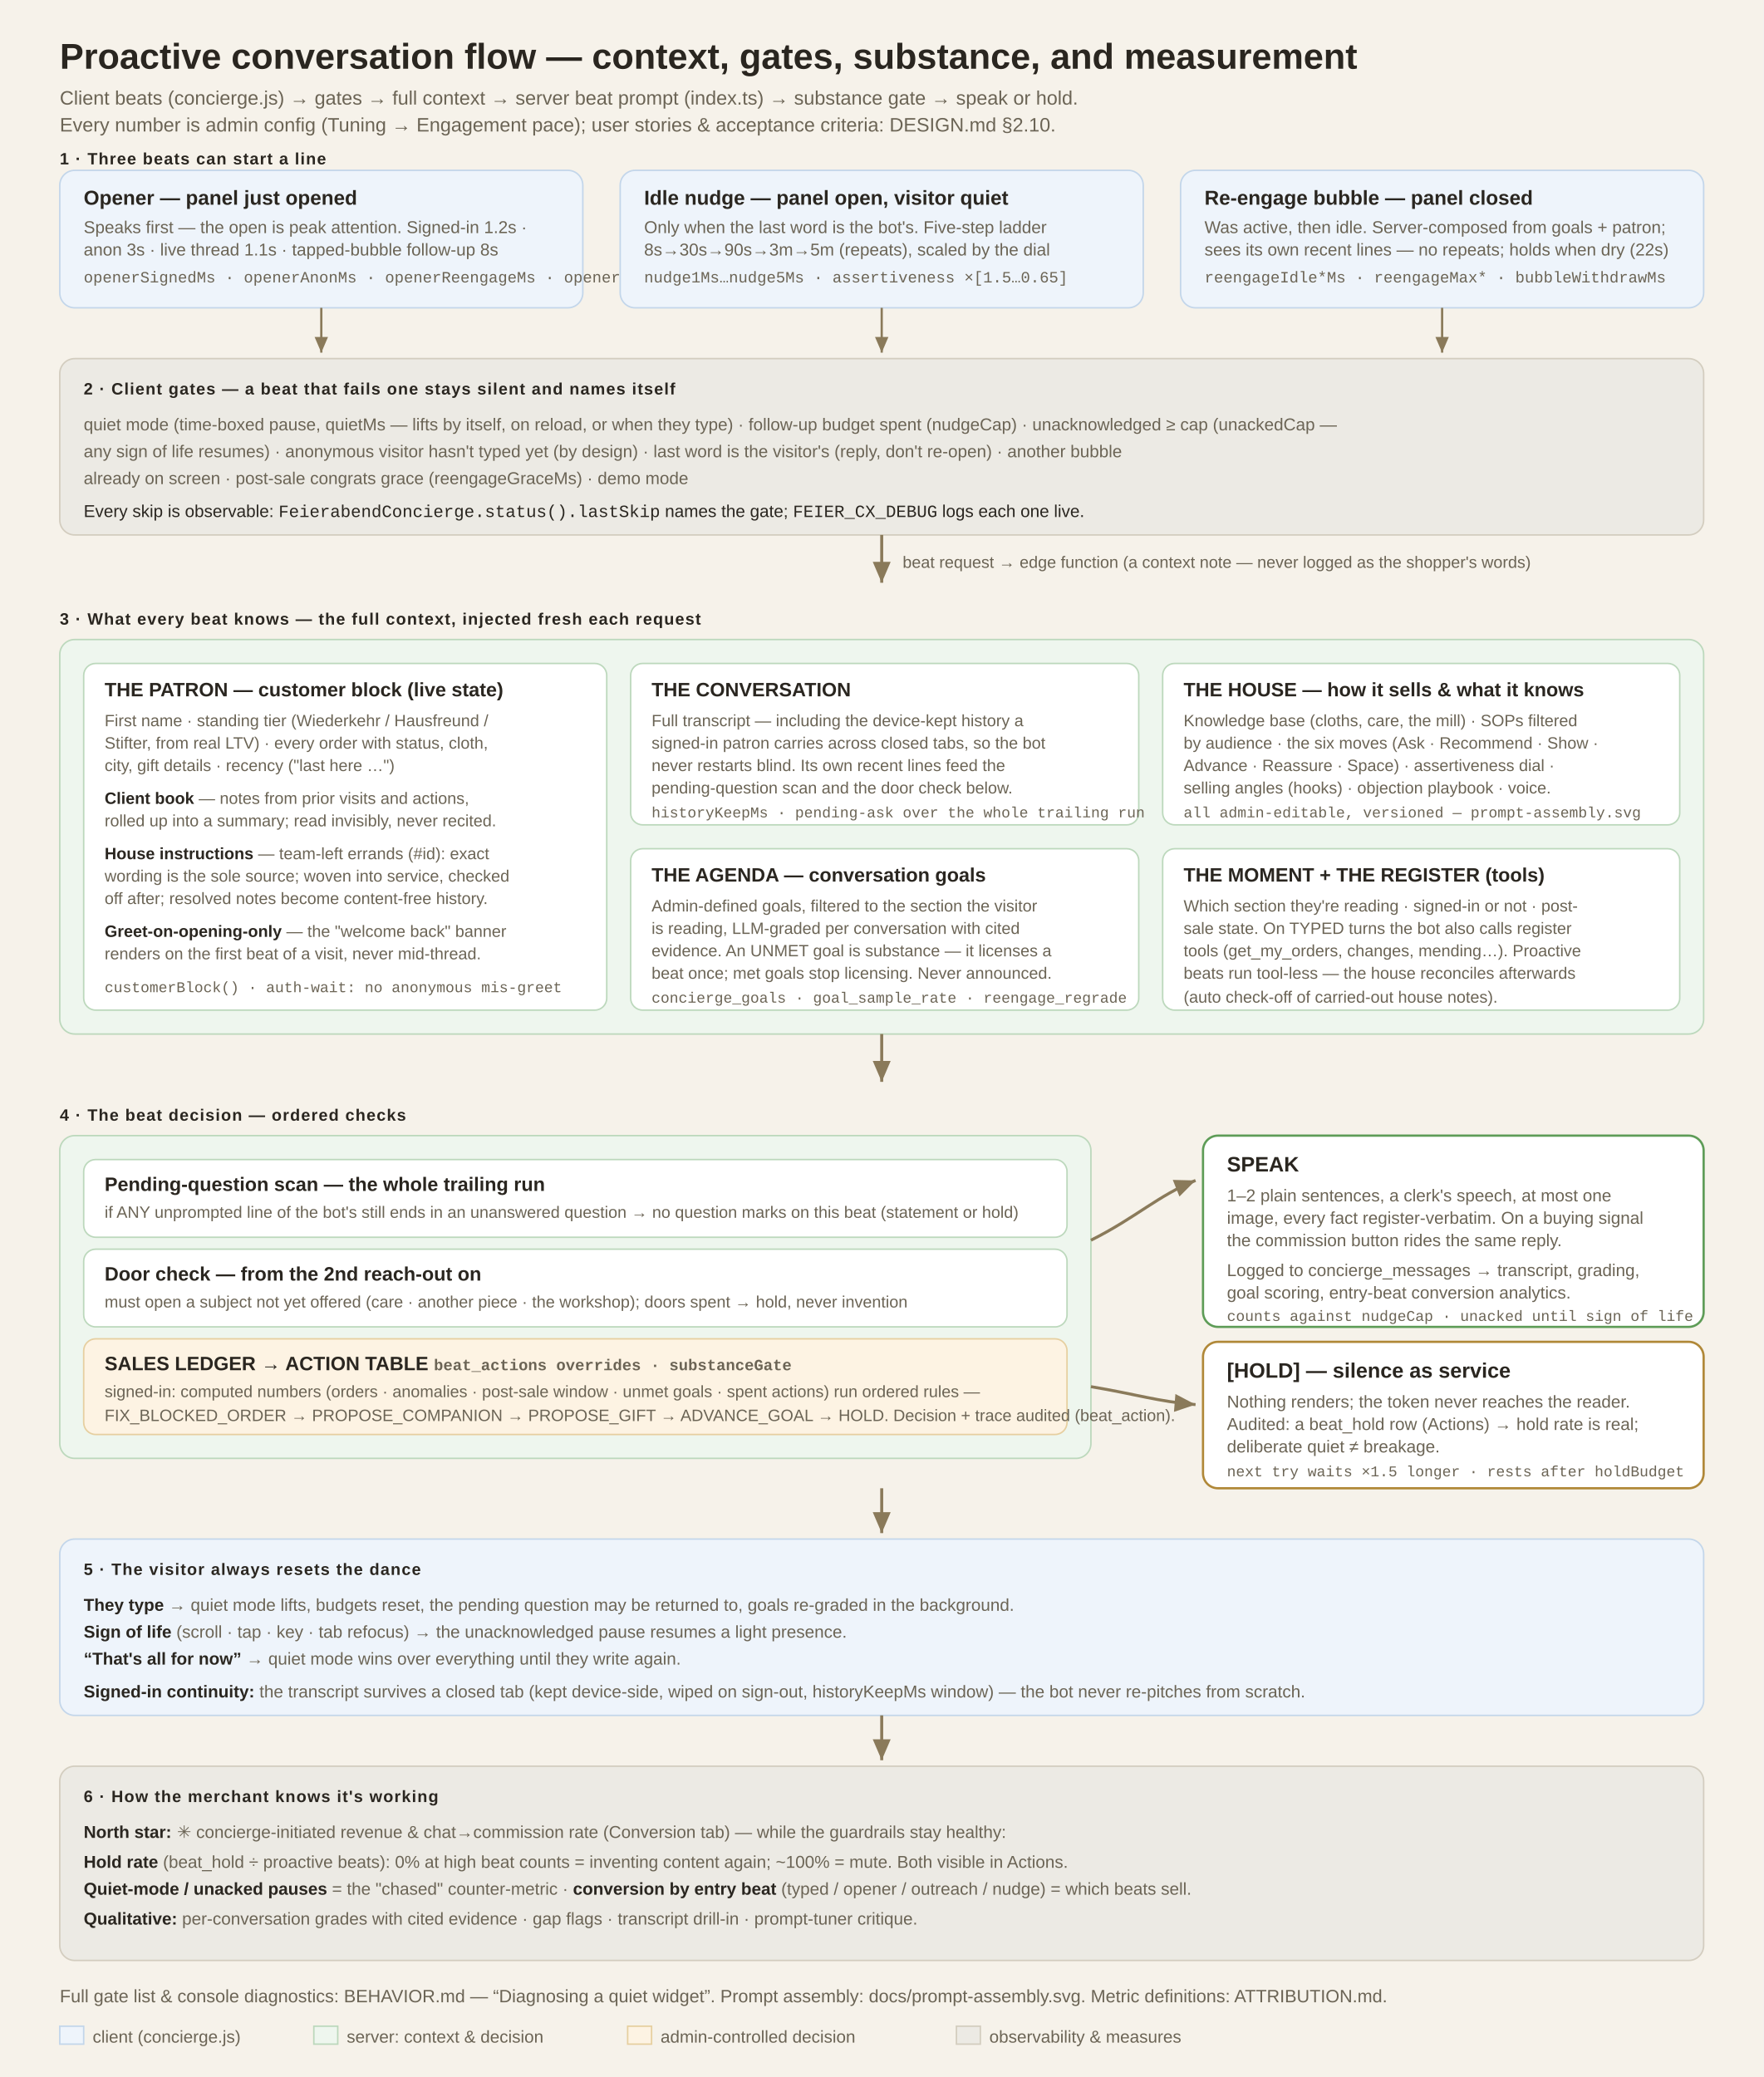
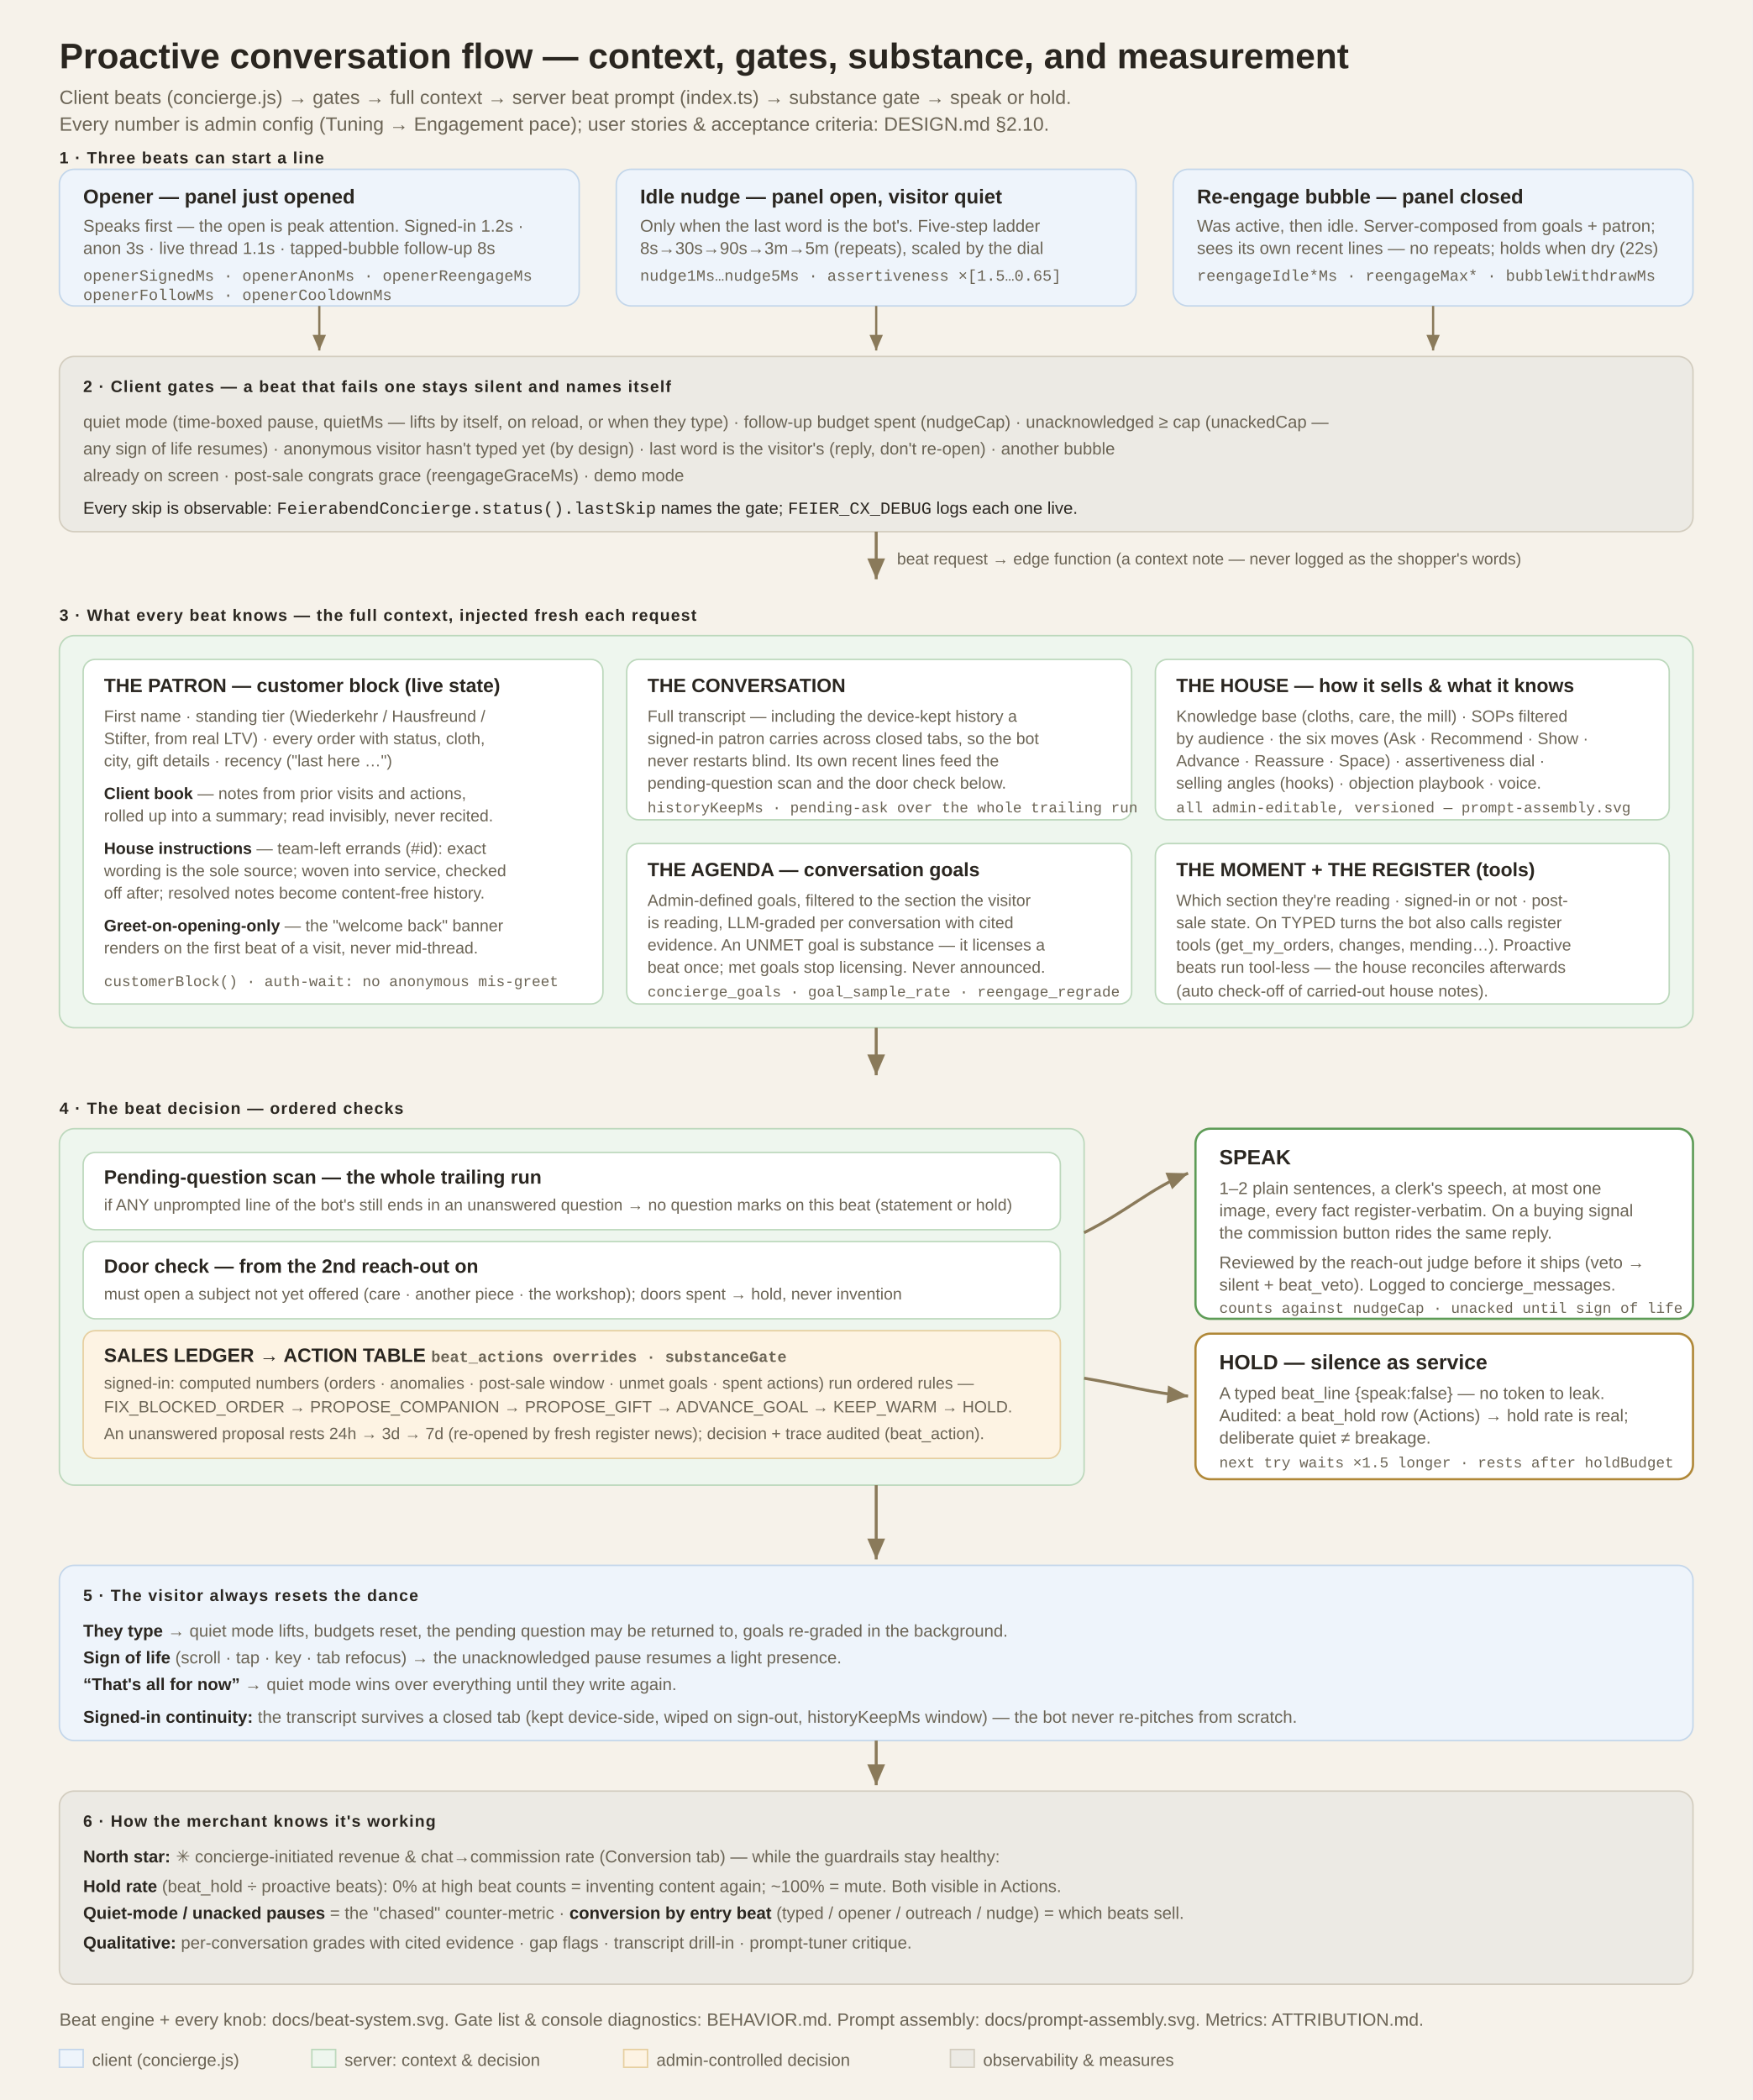
- <svg xmlns="http://www.w3.org/2000/svg" width="1180" height="1390" viewBox="0 0 1180 1390" font-family="'Helvetica Neue',Arial,sans-serif">
+ <svg xmlns="http://www.w3.org/2000/svg" width="1180" height="1414" viewBox="0 0 1180 1414" font-family="'Helvetica Neue',Arial,sans-serif">
  <defs>
    <marker id="arr" markerWidth="9" markerHeight="9" refX="7" refY="3" orient="auto" markerUnits="strokeWidth">
      <path d="M0,0 L7,3 L0,6 Z" fill="#8a7a5a" />
    </marker>
    <style>
      .t{fill:#2a2620}.m{fill:#6b6455}.w{fill:#f7f8f9}
      .h{font-weight:700}
      .cap{font-size:11px;letter-spacing:.06em;text-transform:uppercase}
      .mono{font-family:'IBM Plex Mono','Courier New',monospace}
    </style>
  </defs>
-   <rect width="1180" height="1390" fill="#f6f2ea" />
+   <rect width="1180" height="1414" fill="#f6f2ea" />
  <text x="40" y="46" class="t h" font-size="24">Proactive conversation flow — context, gates, substance, and measurement</text>
  <text x="40" y="70" class="m" font-size="13">Client beats (concierge.js) → gates → full context → server beat prompt (index.ts) → substance gate → speak or hold.</text>
  <text x="40" y="88" class="m" font-size="13">Every number is admin config (Tuning → Engagement pace); user stories &amp; acceptance criteria: DESIGN.md §2.10.</text>
  <text x="40" y="110" class="cap t h">1 · Three beats can start a line</text>
  <rect x="40" y="114" width="350" height="92" rx="10" fill="#eef4fb" stroke="#c3d6ea" />
  <text x="56" y="137" class="t h" font-size="13.5">Opener — panel just opened</text>
  <text x="56" y="156" class="m" font-size="11.5">Speaks first — the open is peak attention. Signed-in 1.2s ·</text>
  <text x="56" y="171" class="m" font-size="11.5">anon 3s · live thread 1.1s · tapped-bubble follow-up 8s</text>
-   <text x="56" y="189" class="m mono" font-size="10.5">openerSignedMs · openerAnonMs · openerReengageMs · openerFollowMs</text>
+   <text x="56" y="189" class="m mono" font-size="10.5">openerSignedMs · openerAnonMs · openerReengageMs</text>
+   <text x="56" y="202" class="m mono" font-size="10.5">openerFollowMs · openerCooldownMs</text>
  <rect x="415" y="114" width="350" height="92" rx="10" fill="#eef4fb" stroke="#c3d6ea" />
  <text x="431" y="137" class="t h" font-size="13.5">Idle nudge — panel open, visitor quiet</text>
  <text x="431" y="156" class="m" font-size="11.5">Only when the last word is the bot's. Five-step ladder</text>
  <text x="431" y="171" class="m" font-size="11.5">8s→30s→90s→3m→5m (repeats), scaled by the dial</text>
  <text x="431" y="189" class="m mono" font-size="10.5">nudge1Ms…nudge5Ms · assertiveness ×[1.5…0.65]</text>
  <rect x="790" y="114" width="350" height="92" rx="10" fill="#eef4fb" stroke="#c3d6ea" />
  <text x="806" y="137" class="t h" font-size="13.5">Re-engage bubble — panel closed</text>
  <text x="806" y="156" class="m" font-size="11.5">Was active, then idle. Server-composed from goals + patron;</text>
  <text x="806" y="171" class="m" font-size="11.5">sees its own recent lines — no repeats; holds when dry (22s)</text>
  <text x="806" y="189" class="m mono" font-size="10.5">reengageIdle*Ms · reengageMax* · bubbleWithdrawMs</text>
  <path d="M215 206 L215 236" stroke="#8a7a5a" stroke-width="1.5" fill="none" marker-end="url(#arr)" />
  <path d="M590 206 L590 236" stroke="#8a7a5a" stroke-width="1.5" fill="none" marker-end="url(#arr)" />
  <path d="M965 206 L965 236" stroke="#8a7a5a" stroke-width="1.5" fill="none" marker-end="url(#arr)" />
  <rect x="40" y="240" width="1100" height="118" rx="10" fill="#eceae4" stroke="#d3cdbf" />
  <text x="56" y="264" class="cap t h">2 · Client gates — a beat that fails one stays silent and names itself</text>
  <g font-size="11.5" class="m">
    <text x="56" y="288">quiet mode (time-boxed pause, quietMs — lifts by itself, on reload, or when they type) · follow-up budget spent (nudgeCap) · unacknowledged ≥ cap (unackedCap —</text>
    <text x="56" y="306">any sign of life resumes) · anonymous visitor hasn't typed yet (by design) · last word is the visitor's (reply, don't re-open) · another bubble</text>
    <text x="56" y="324">already on screen · post-sale congrats grace (reengageGraceMs) · demo mode</text>
  </g>
  <text x="56" y="346" class="t" font-size="11.5">Every skip is observable: <tspan class="mono">FeierabendConcierge.status().lastSkip</tspan> names the gate; <tspan class="mono">FEIER_CX_DEBUG</tspan> logs each one live.</text>
  <path d="M590 358 L590 390" stroke="#8a7a5a" stroke-width="2" fill="none" marker-end="url(#arr)" />
  <text x="604" y="380" class="m" font-size="11">beat request → edge function (a context note — never logged as the shopper's words)</text>
  <text x="40" y="418" class="cap t h">3 · What every beat knows — the full context, injected fresh each request</text>
  <rect x="40" y="428" width="1100" height="264" rx="10" fill="#eef6ee" stroke="#bcd8bc" />
  <rect x="56" y="444" width="350" height="232" rx="8" fill="#ffffff" stroke="#bcd8bc" />
  <text x="70" y="466" class="t h" font-size="13">THE PATRON — customer block (live state)</text>
  <g font-size="11" class="m">
    <text x="70" y="486">First name · standing tier (Wiederkehr / Hausfreund /</text>
    <text x="70" y="501">Stifter, from real LTV) · every order with status, cloth,</text>
    <text x="70" y="516">city, gift details · recency ("last here …")</text>
    <text x="70" y="538">
      <tspan class="t h">Client book</tspan> — notes from prior visits and actions,</text>
    <text x="70" y="553">rolled up into a summary; read invisibly, never recited.</text>
    <text x="70" y="575">
      <tspan class="t h">House instructions</tspan> — team-left errands (#id): exact</text>
    <text x="70" y="590">wording is the sole source; woven into service, checked</text>
    <text x="70" y="605">off after; resolved notes become content-free history.</text>
    <text x="70" y="627">
      <tspan class="t h">Greet-on-opening-only</tspan> — the "welcome back" banner</text>
    <text x="70" y="642">renders on the first beat of a visit, never mid-thread.</text>
    <text x="70" y="664" class="mono" font-size="10">customerBlock() · auth-wait: no anonymous mis-greet</text>
  </g>
  <rect x="422" y="444" width="340" height="108" rx="8" fill="#ffffff" stroke="#bcd8bc" />
  <text x="436" y="466" class="t h" font-size="13">THE CONVERSATION</text>
  <g font-size="11" class="m">
    <text x="436" y="486">Full transcript — including the device-kept history a</text>
    <text x="436" y="501">signed-in patron carries across closed tabs, so the bot</text>
    <text x="436" y="516">never restarts blind. Its own recent lines feed the</text>
    <text x="436" y="531">pending-question scan and the door check below.</text>
    <text x="436" y="547" class="mono" font-size="10">historyKeepMs · pending-ask over the whole trailing run</text>
  </g>
  <rect x="422" y="568" width="340" height="108" rx="8" fill="#ffffff" stroke="#bcd8bc" />
  <text x="436" y="590" class="t h" font-size="13">THE AGENDA — conversation goals</text>
  <g font-size="11" class="m">
    <text x="436" y="610">Admin-defined goals, filtered to the section the visitor</text>
    <text x="436" y="625">is reading, LLM-graded per conversation with cited</text>
    <text x="436" y="640">evidence. An UNMET goal is substance — it licenses a</text>
    <text x="436" y="655">beat once; met goals stop licensing. Never announced.</text>
    <text x="436" y="671" class="mono" font-size="10">concierge_goals · goal_sample_rate · reengage_regrade</text>
  </g>
  <rect x="778" y="444" width="346" height="108" rx="8" fill="#ffffff" stroke="#bcd8bc" />
  <text x="792" y="466" class="t h" font-size="13">THE HOUSE — how it sells &amp; what it knows</text>
  <g font-size="11" class="m">
    <text x="792" y="486">Knowledge base (cloths, care, the mill) · SOPs filtered</text>
    <text x="792" y="501">by audience · the six moves (Ask · Recommend · Show ·</text>
    <text x="792" y="516">Advance · Reassure · Space) · assertiveness dial ·</text>
    <text x="792" y="531">selling angles (hooks) · objection playbook · voice.</text>
    <text x="792" y="547" class="mono" font-size="10">all admin-editable, versioned — prompt-assembly.svg</text>
  </g>
  <rect x="778" y="568" width="346" height="108" rx="8" fill="#ffffff" stroke="#bcd8bc" />
  <text x="792" y="590" class="t h" font-size="13">THE MOMENT + THE REGISTER (tools)</text>
  <g font-size="11" class="m">
    <text x="792" y="610">Which section they're reading · signed-in or not · post-</text>
    <text x="792" y="625">sale state. On TYPED turns the bot also calls register</text>
    <text x="792" y="640">tools (get_my_orders, changes, mending…). Proactive</text>
    <text x="792" y="655">beats run tool-less — the house reconciles afterwards</text>
    <text x="792" y="671">(auto check-off of carried-out house notes).</text>
  </g>
  <path d="M590 692 L590 724" stroke="#8a7a5a" stroke-width="2" fill="none" marker-end="url(#arr)" />
  <text x="40" y="750" class="cap t h">4 · The beat decision — ordered checks</text>
-   <rect x="40" y="760" width="690" height="216" rx="10" fill="#eef6ee" stroke="#bcd8bc" />
+   <rect x="40" y="760" width="690" height="240" rx="10" fill="#eef6ee" stroke="#bcd8bc" />
  <rect x="56" y="776" width="658" height="52" rx="8" fill="#ffffff" stroke="#bcd8bc" />
  <text x="70" y="797" class="t h" font-size="13">Pending-question scan — the whole trailing run</text>
  <text x="70" y="815" class="m" font-size="11">if ANY unprompted line of the bot's still ends in an unanswered question → no question marks on this beat (statement or hold)</text>
  <rect x="56" y="836" width="658" height="52" rx="8" fill="#ffffff" stroke="#bcd8bc" />
  <text x="70" y="857" class="t h" font-size="13">Door check — from the 2nd reach-out on</text>
  <text x="70" y="875" class="m" font-size="11">must open a subject not yet offered (care · another piece · the workshop); doors spent → hold, never invention</text>
-   <rect x="56" y="896" width="658" height="64" rx="8" fill="#fdf3e3" stroke="#e6cfa0" />
+   <rect x="56" y="896" width="658" height="86" rx="8" fill="#fdf3e3" stroke="#e6cfa0" />
  <text x="70" y="917" class="t h" font-size="13">SALES LEDGER → ACTION TABLE  <tspan class="m mono" font-size="10.5">beat_actions overrides · substanceGate</tspan>
  </text>
  <text x="70" y="935" class="m" font-size="11">signed-in: computed numbers (orders · anomalies · post-sale window · unmet goals · spent actions) run ordered rules —</text>
-   <text x="70" y="951" class="m" font-size="11">FIX_BLOCKED_ORDER → PROPOSE_COMPANION → PROPOSE_GIFT → ADVANCE_GOAL → HOLD. Decision + trace audited (beat_action).</text>
+   <text x="70" y="951" class="m" font-size="11">FIX_BLOCKED_ORDER → PROPOSE_COMPANION → PROPOSE_GIFT → ADVANCE_GOAL → KEEP_WARM → HOLD.</text>
+   <text x="70" y="969" class="m" font-size="11">An unanswered proposal rests 24h → 3d → 7d (re-opened by fresh register news); decision + trace audited (beat_action).</text>
  <path d="M730 830 C 760 815, 775 800, 800 790" stroke="#8a7a5a" stroke-width="2" fill="none" marker-end="url(#arr)" />
  <path d="M730 928 C 760 933, 775 938, 800 940" stroke="#8a7a5a" stroke-width="2" fill="none" marker-end="url(#arr)" />
  <rect x="805" y="760" width="335" height="128" rx="10" fill="#ffffff" stroke="#5E9C57" stroke-width="1.5" />
  <text x="821" y="784" class="t h" font-size="14">SPEAK</text>
  <text x="821" y="804" class="m" font-size="11.5">1–2 plain sentences, a clerk's speech, at most one</text>
  <text x="821" y="819" class="m" font-size="11.5">image, every fact register-verbatim. On a buying signal</text>
  <text x="821" y="834" class="m" font-size="11.5">the commission button rides the same reply.</text>
-   <text x="821" y="854" class="m" font-size="11.5">Logged to concierge_messages → transcript, grading,</text>
-   <text x="821" y="869" class="m" font-size="11.5">goal scoring, entry-beat conversion analytics.</text>
+   <text x="821" y="854" class="m" font-size="11.5">Reviewed by the reach-out judge before it ships (veto →</text>
+   <text x="821" y="869" class="m" font-size="11.5">silent + beat_veto). Logged to concierge_messages.</text>
  <text x="821" y="884" class="m mono" font-size="10">counts against nudgeCap · unacked until sign of life</text>
  <rect x="805" y="898" width="335" height="98" rx="10" fill="#ffffff" stroke="#B08838" stroke-width="1.5" />
-   <text x="821" y="922" class="t h" font-size="14">[HOLD] — silence as service</text>
-   <text x="821" y="942" class="m" font-size="11.5">Nothing renders; the token never reaches the reader.</text>
+   <text x="821" y="922" class="t h" font-size="14">HOLD — silence as service</text>
+   <text x="821" y="942" class="m" font-size="11.5">A typed beat_line {speak:false} — no token to leak.</text>
  <text x="821" y="957" class="m" font-size="11.5">Audited: a beat_hold row (Actions) → hold rate is real;</text>
  <text x="821" y="972" class="m" font-size="11.5">deliberate quiet ≠ breakage.</text>
  <text x="821" y="988" class="m mono" font-size="10">next try waits ×1.5 longer · rests after holdBudget</text>
-   <path d="M590 996 L590 1026" stroke="#8a7a5a" stroke-width="2" fill="none" marker-end="url(#arr)" />
-   <rect x="40" y="1030" width="1100" height="118" rx="10" fill="#eef4fb" stroke="#c3d6ea" />
-   <text x="56" y="1054" class="cap t h">5 · The visitor always resets the dance</text>
+   <path d="M590 1000 L590 1050" stroke="#8a7a5a" stroke-width="2" fill="none" marker-end="url(#arr)" />
+   <rect x="40" y="1054" width="1100" height="118" rx="10" fill="#eef4fb" stroke="#c3d6ea" />
+   <text x="56" y="1078" class="cap t h">5 · The visitor always resets the dance</text>
  <g font-size="11.5" class="m">
-     <text x="56" y="1078">
+     <text x="56" y="1102">
      <tspan class="t h">They type</tspan> → quiet mode lifts, budgets reset, the pending question may be returned to, goals re-graded in the background.</text>
-     <text x="56" y="1096">
+     <text x="56" y="1120">
      <tspan class="t h">Sign of life</tspan> (scroll · tap · key · tab refocus) → the unacknowledged pause resumes a light presence.</text>
-     <text x="56" y="1114">
+     <text x="56" y="1138">
      <tspan class="t h">“That's all for now”</tspan> → quiet mode wins over everything until they write again.</text>
-     <text x="56" y="1136">
+     <text x="56" y="1160">
      <tspan class="t h">Signed-in continuity:</tspan> the transcript survives a closed tab (kept device-side, wiped on sign-out, historyKeepMs window) — the bot never re-pitches from scratch.</text>
  </g>
-   <path d="M590 1148 L590 1178" stroke="#8a7a5a" stroke-width="2" fill="none" marker-end="url(#arr)" />
-   <rect x="40" y="1182" width="1100" height="130" rx="10" fill="#eceae4" stroke="#d3cdbf" />
-   <text x="56" y="1206" class="cap t h">6 · How the merchant knows it's working</text>
+   <path d="M590 1172 L590 1202" stroke="#8a7a5a" stroke-width="2" fill="none" marker-end="url(#arr)" />
+   <rect x="40" y="1206" width="1100" height="130" rx="10" fill="#eceae4" stroke="#d3cdbf" />
+   <text x="56" y="1230" class="cap t h">6 · How the merchant knows it's working</text>
  <g font-size="11.5" class="m">
-     <text x="56" y="1230">
+     <text x="56" y="1254">
      <tspan class="t h">North star:</tspan> ✳ concierge-initiated revenue &amp; chat→commission rate (Conversion tab) — while the guardrails stay healthy:</text>
-     <text x="56" y="1250">
+     <text x="56" y="1274">
      <tspan class="t h">Hold rate</tspan> (beat_hold ÷ proactive beats): 0% at high beat counts = inventing content again; ~100% = mute. Both visible in Actions.</text>
-     <text x="56" y="1268">
+     <text x="56" y="1292">
      <tspan class="t h">Quiet-mode / unacked pauses</tspan> = the "chased" counter-metric · <tspan class="t h">conversion by entry beat</tspan> (typed / opener / outreach / nudge) = which beats sell.</text>
-     <text x="56" y="1288">
+     <text x="56" y="1312">
      <tspan class="t h">Qualitative:</tspan> per-conversation grades with cited evidence · gap flags · transcript drill-in · prompt-tuner critique.</text>
  </g>
-   <text x="40" y="1340" class="m" font-size="12">Full gate list &amp; console diagnostics: BEHAVIOR.md — “Diagnosing a quiet widget”. Prompt assembly: docs/prompt-assembly.svg. Metric definitions: ATTRIBUTION.md.</text>
-   <rect x="40" y="1356" width="16" height="12" fill="#eef4fb" stroke="#c3d6ea" />
-   <text x="62" y="1367" class="m" font-size="11.5">client (concierge.js)</text>
-   <rect x="210" y="1356" width="16" height="12" fill="#eef6ee" stroke="#bcd8bc" />
-   <text x="232" y="1367" class="m" font-size="11.5">server: context &amp; decision</text>
-   <rect x="420" y="1356" width="16" height="12" fill="#fdf3e3" stroke="#e6cfa0" />
-   <text x="442" y="1367" class="m" font-size="11.5">admin-controlled decision</text>
-   <rect x="640" y="1356" width="16" height="12" fill="#eceae4" stroke="#d3cdbf" />
-   <text x="662" y="1367" class="m" font-size="11.5">observability &amp; measures</text>
+   <text x="40" y="1364" class="m" font-size="12">Beat engine + every knob: docs/beat-system.svg. Gate list &amp; console diagnostics: BEHAVIOR.md. Prompt assembly: docs/prompt-assembly.svg. Metrics: ATTRIBUTION.md.</text>
+   <rect x="40" y="1380" width="16" height="12" fill="#eef4fb" stroke="#c3d6ea" />
+   <text x="62" y="1391" class="m" font-size="11.5">client (concierge.js)</text>
+   <rect x="210" y="1380" width="16" height="12" fill="#eef6ee" stroke="#bcd8bc" />
+   <text x="232" y="1391" class="m" font-size="11.5">server: context &amp; decision</text>
+   <rect x="420" y="1380" width="16" height="12" fill="#fdf3e3" stroke="#e6cfa0" />
+   <text x="442" y="1391" class="m" font-size="11.5">admin-controlled decision</text>
+   <rect x="640" y="1380" width="16" height="12" fill="#eceae4" stroke="#d3cdbf" />
+   <text x="662" y="1391" class="m" font-size="11.5">observability &amp; measures</text>
</svg>
